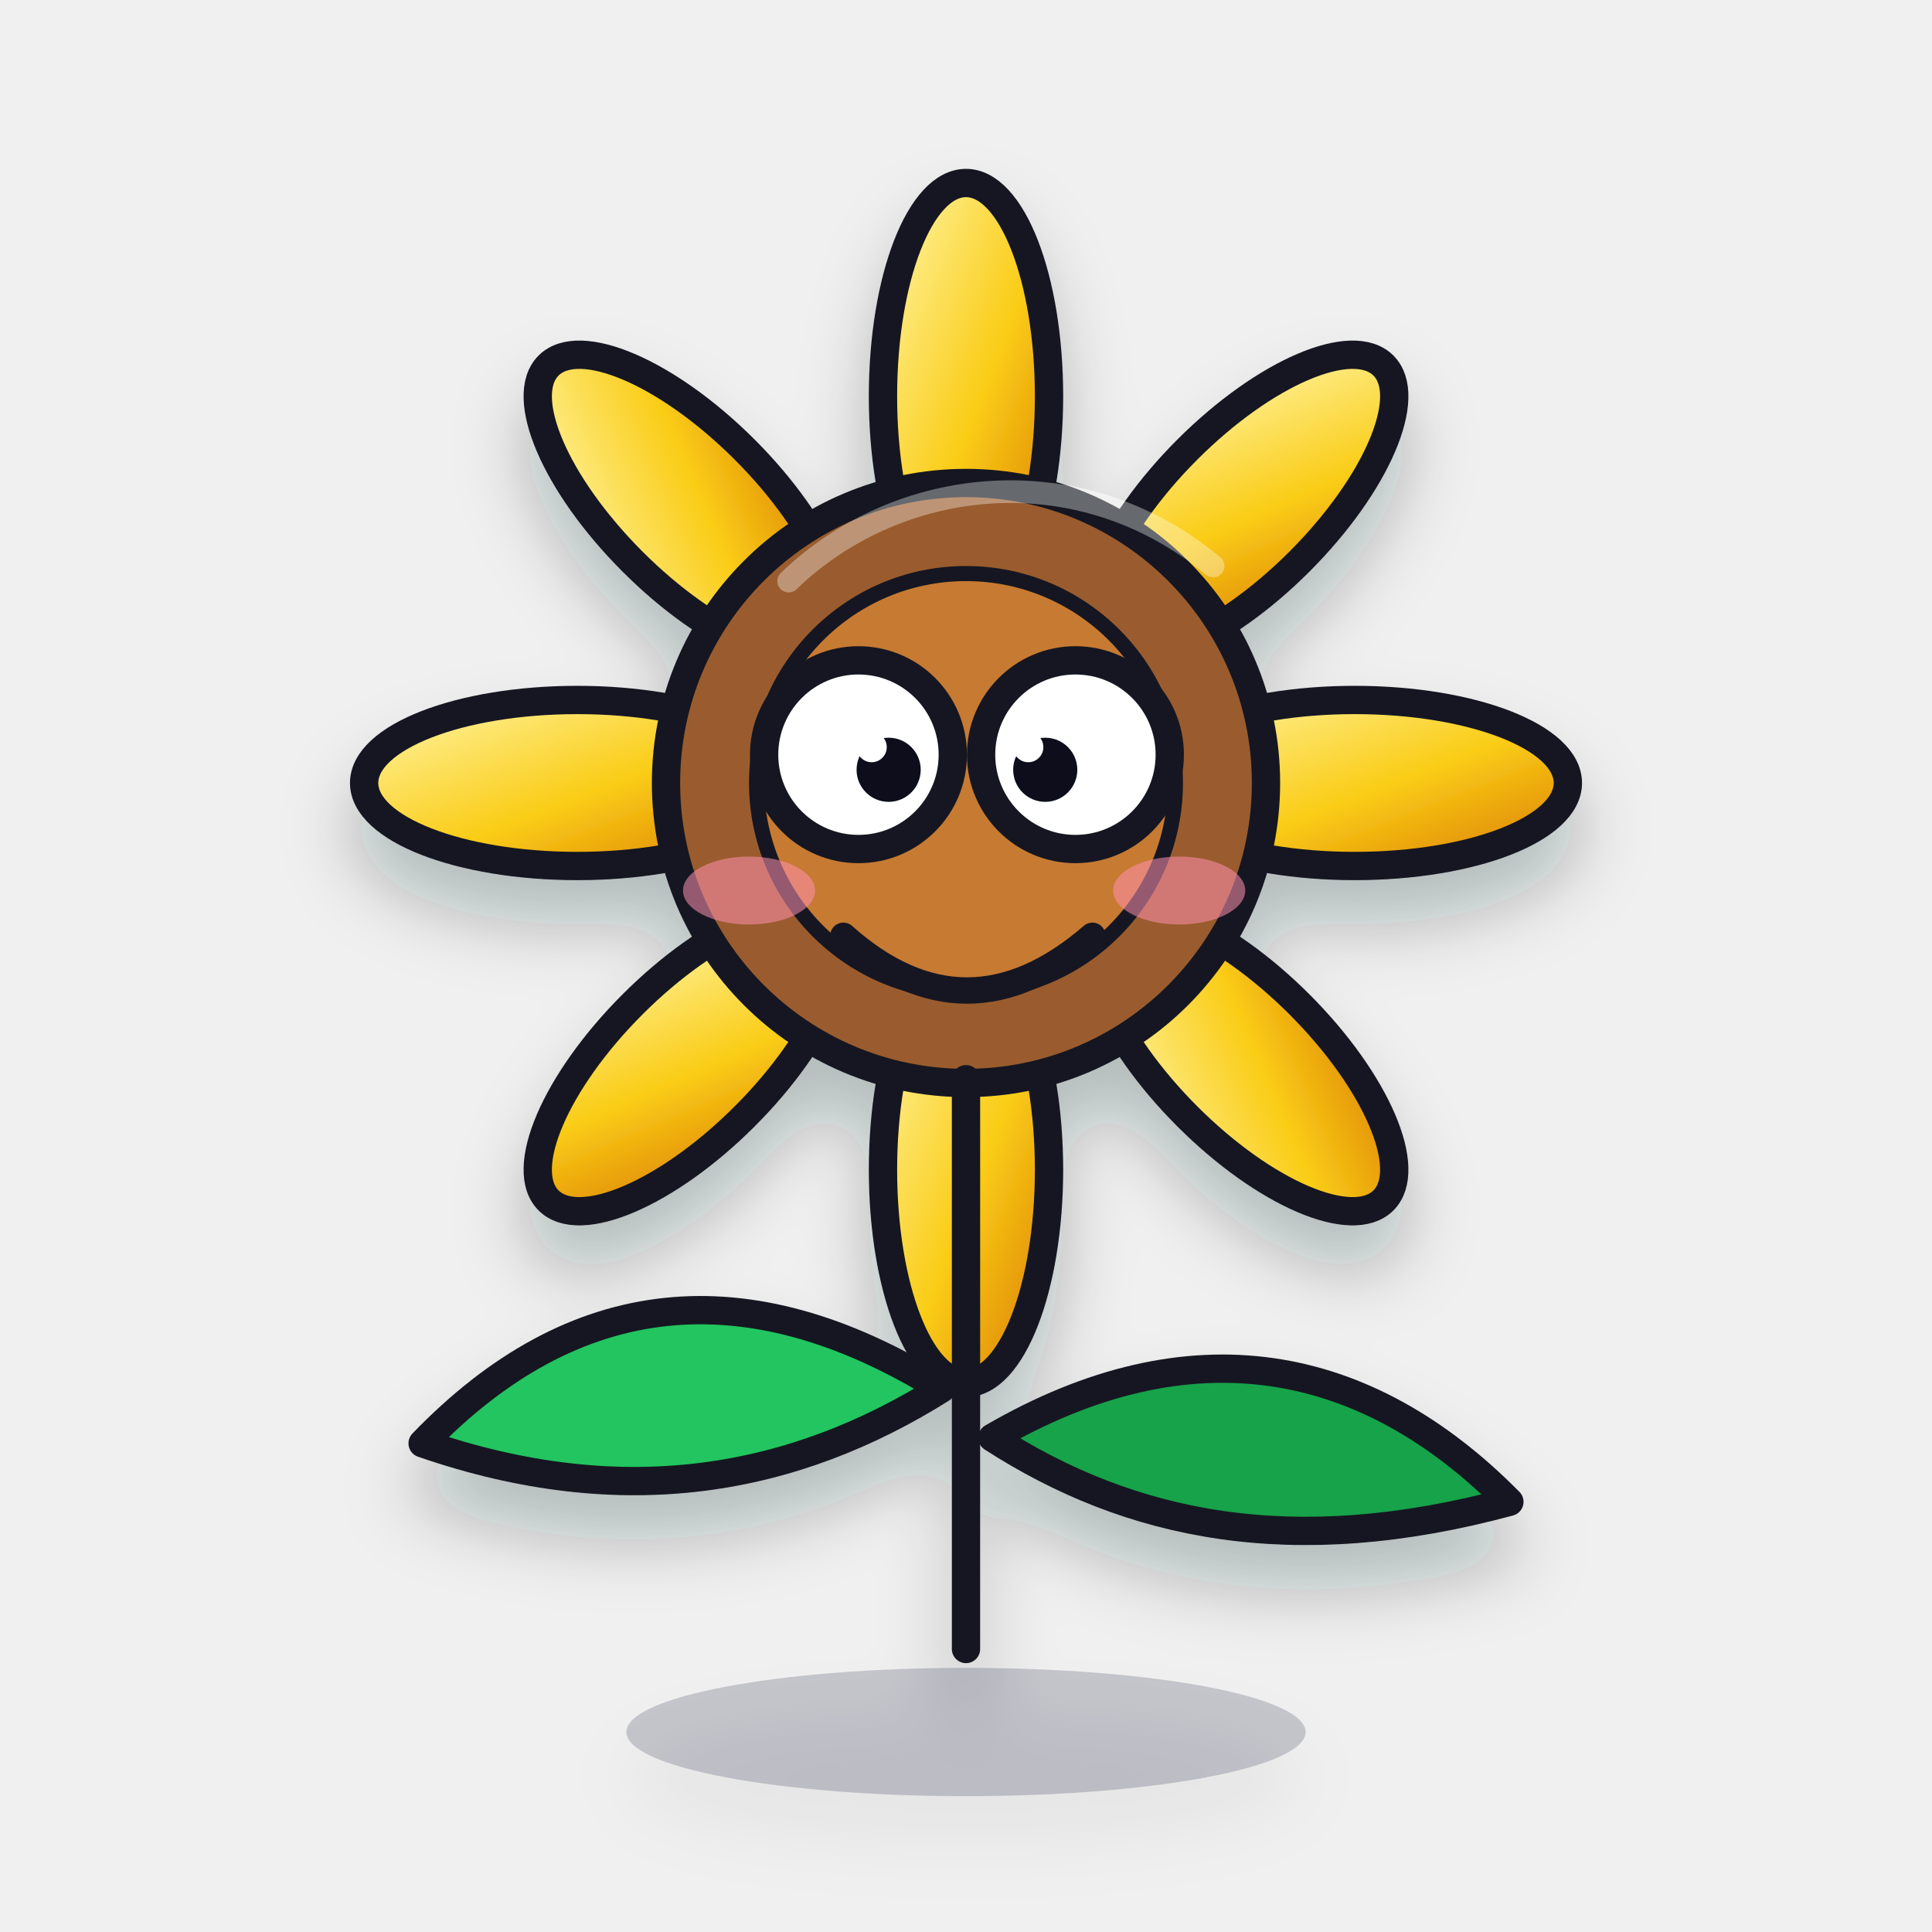
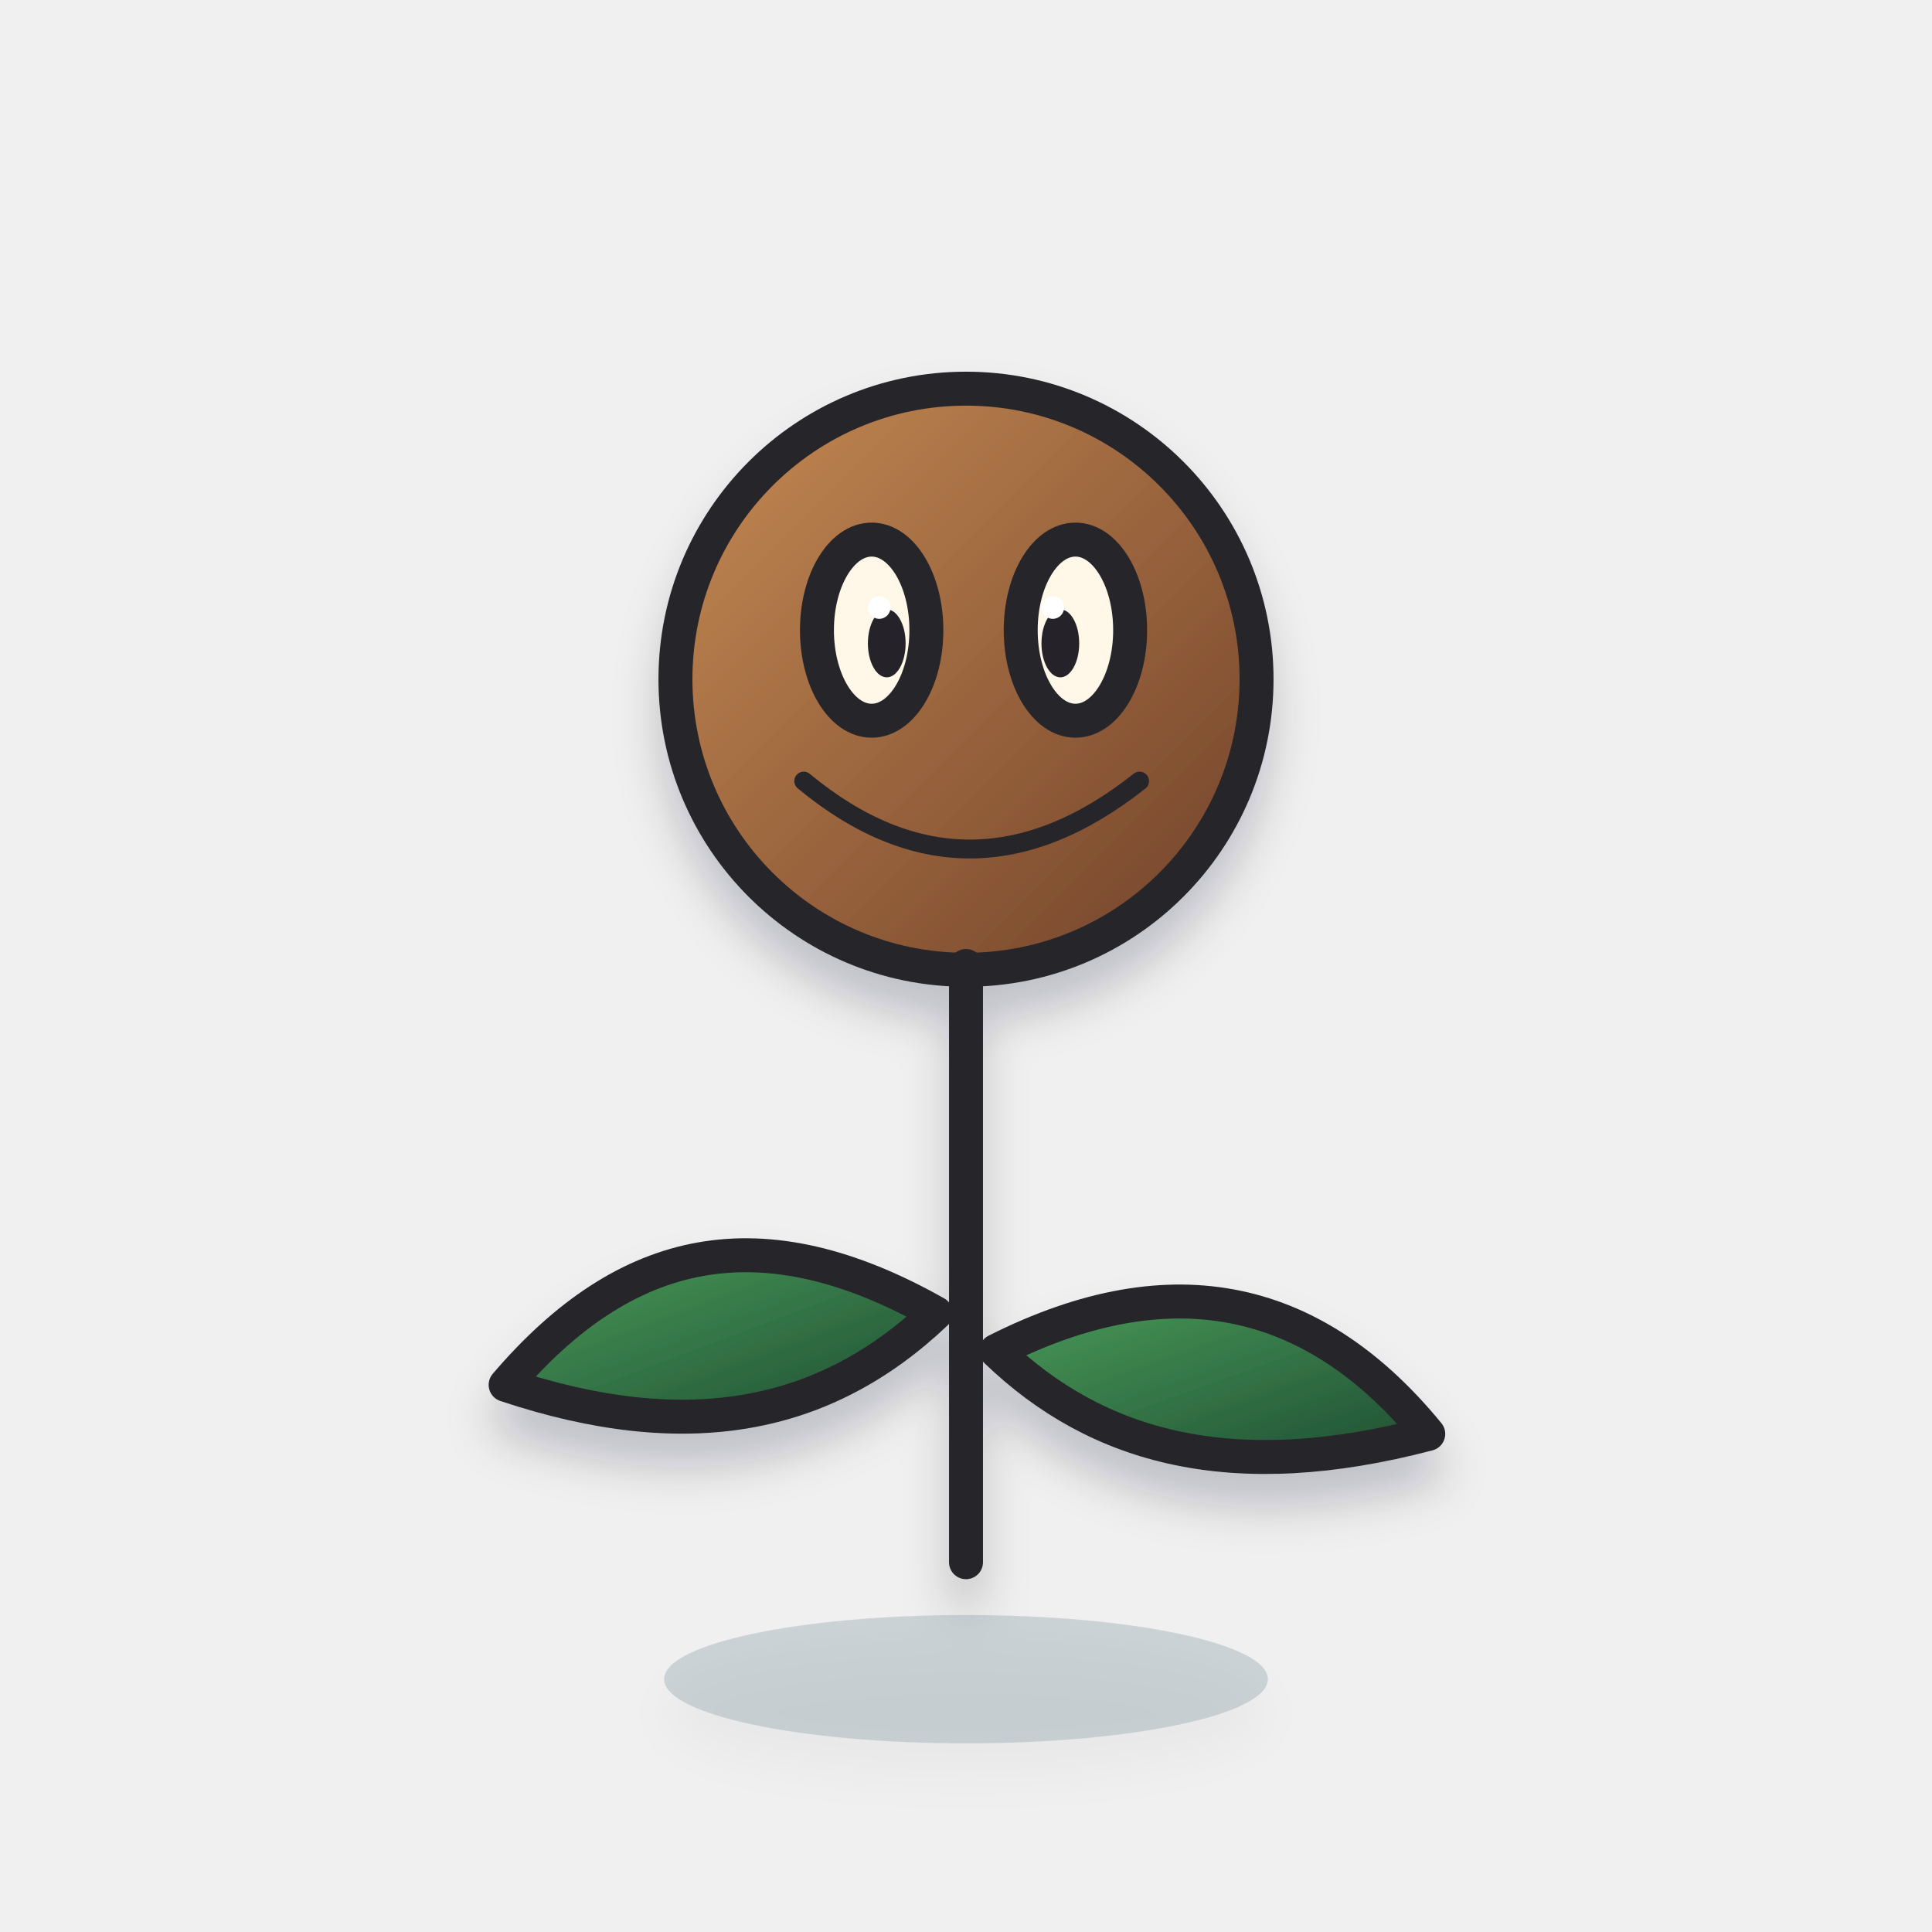
- <svg xmlns="http://www.w3.org/2000/svg" viewBox="0 0 1024 1024" role="img" aria-label="sunflower" class="chibi-no-bg premium-detail official-distinct-plant">
+ <svg xmlns="http://www.w3.org/2000/svg" viewBox="0 0 1024 1024" role="img" aria-label="sunflower" class="storybook-card-style v5-no-bg premium-detail">
  <defs>
-     <linearGradient id="green" x1="0" y1="0" x2="1" y2="1">
-       <stop offset="0" stop-color="#e4ff9e" />
-       <stop offset=".45" stop-color="#55db63" />
-       <stop offset="1" stop-color="#138243" />
+     <linearGradient id="gGreen" x1="0" y1="0" x2="1" y2="1">
+       <stop offset="0" stop-color="#c9e96b" />
+       <stop offset=".55" stop-color="#71b94d" />
+       <stop offset="1" stop-color="#2f6f38" />
    </linearGradient>
-     <linearGradient id="deepGreen" x1="0" y1="0" x2="1" y2="1">
-       <stop offset="0" stop-color="#58e27b" />
-       <stop offset="1" stop-color="#14532d" />
+     <linearGradient id="gDarkGreen" x1="0" y1="0" x2="1" y2="1">
+       <stop offset="0" stop-color="#4a9b5a" />
+       <stop offset="1" stop-color="#1e4e32" />
    </linearGradient>
-     <linearGradient id="sun" x1="0" y1="0" x2="1" y2="1">
-       <stop offset="0" stop-color="#fff7ad" />
-       <stop offset=".55" stop-color="#facc15" />
-       <stop offset="1" stop-color="#d97706" />
+     <linearGradient id="gYellow" x1="0" y1="0" x2="1" y2="1">
+       <stop offset="0" stop-color="#fff08b" />
+       <stop offset="1" stop-color="#d6a43b" />
    </linearGradient>
-     <linearGradient id="nut" x1="0" y1="0" x2="1" y2="1">
-       <stop offset="0" stop-color="#f5d08b" />
-       <stop offset=".55" stop-color="#b7791f" />
-       <stop offset="1" stop-color="#713f12" />
+     <linearGradient id="gBrown" x1="0" y1="0" x2="1" y2="1">
+       <stop offset="0" stop-color="#c78b54" />
+       <stop offset="1" stop-color="#6f4028" />
    </linearGradient>
-     <linearGradient id="fire" x1="0" y1="0" x2="1" y2="1">
-       <stop offset="0" stop-color="#fff7ad" />
-       <stop offset=".35" stop-color="#fb923c" />
-       <stop offset="1" stop-color="#b91c1c" />
+     <linearGradient id="gRed" x1="0" y1="0" x2="1" y2="1">
+       <stop offset="0" stop-color="#ffcf4c" />
+       <stop offset=".45" stop-color="#df4a42" />
+       <stop offset="1" stop-color="#7a2730" />
+     </linearGradient>
+     <linearGradient id="gZombie" x1="0" y1="0" x2="1" y2="1">
+       <stop offset="0" stop-color="#d4d0c6" />
+       <stop offset="1" stop-color="#6e7773" />
+     </linearGradient>
+     <linearGradient id="gCone" x1="0" y1="0" x2="0" y2="1">
+       <stop offset="0" stop-color="#ffc46a" />
+       <stop offset=".55" stop-color="#f36b21" />
+       <stop offset="1" stop-color="#9d3718" />
+     </linearGradient>
+     <linearGradient id="gMetal" x1="0" y1="0" x2="1" y2="1">
+       <stop offset="0" stop-color="#f1f5f9" />
+       <stop offset=".52" stop-color="#7d8997" />
+       <stop offset="1" stop-color="#2f3742" />
    </linearGradient>
    <filter id="shadow" x="-40%" y="-40%" width="180%" height="180%">
-       <feDropShadow dx="0" dy="24" stdDeviation="18" flood-color="#111827" flood-opacity=".25" />
+       <feDropShadow dx="0" dy="18" stdDeviation="12" flood-color="#111827" flood-opacity=".2" />
    </filter>
-     <filter id="glow" x="-80%" y="-80%" width="260%" height="260%">
-       <feGaussianBlur stdDeviation="13" result="b" />
-       <feMerge>
-         <feMergeNode in="b" />
-         <feMergeNode in="SourceGraphic" />
-       </feMerge>
-     </filter>
-     <style>.line{stroke:#141821;stroke-width:15;stroke-linecap:round;stroke-linejoin:round}.thin{stroke:#141821;stroke-width:8;stroke-linecap:round;stroke-linejoin:round}.soft{stroke:#fff;stroke-width:11;stroke-linecap:round;opacity:.45}.float{animation:bob 1.8s ease-in-out infinite alternate;transform-origin:512px 720px}.blink{animation:blink 3.4s infinite;transform-origin:center}.shine{animation:shine 1.2s ease-in-out infinite alternate}@keyframes bob{from{transform:translateY(7px)}to{transform:translateY(-8px)}}@keyframes blink{0%,92%,100%{transform:scaleY(1)}95%{transform:scaleY(.12)}}@keyframes shine{from{opacity:.55;transform:scale(.98)}to{opacity:1;transform:scale(1.04)}}</style>
+     <style>.line{stroke:#27252a;stroke-width:18;stroke-linecap:round;stroke-linejoin:round}.thin{stroke:#27252a;stroke-width:10;stroke-linecap:round;stroke-linejoin:round}.soft{stroke:#fff7e8;stroke-width:12;stroke-linecap:round;opacity:.38}.bob{animation:bob 2s ease-in-out infinite alternate;transform-origin:512px 780px}.run{animation:run 1.25s ease-in-out infinite alternate;transform-origin:512px 780px}.blink{animation:blink 3.5s infinite;transform-origin:center}@keyframes bob{from{transform:translateY(7px)}to{transform:translateY(-7px)}}@keyframes run{from{transform:translate(-6px,5px) rotate(-3deg)}to{transform:translate(7px,-6px) rotate(3deg)}}@keyframes blink{0%,92%,100%{transform:scaleY(1)}95%{transform:scaleY(.12)}} </style>
  </defs>
-   <g class="float" filter="url(#shadow)">
-     <ellipse cx="512" cy="918" rx="180" ry="34" fill="#0f172a" opacity=".18" />
-     <g class="shine" fill="url(#sun)">
-       <ellipse class="line" cx="512" cy="210" rx="44" ry="113" />
-       <ellipse class="line" cx="512" cy="620" rx="44" ry="113" />
-       <ellipse class="line" cx="306" cy="415" rx="113" ry="44" />
-       <ellipse class="line" cx="718" cy="415" rx="113" ry="44" />
-       <ellipse class="line" cx="365" cy="268" rx="42" ry="105" transform="rotate(-45 365 268)" />
-       <ellipse class="line" cx="659" cy="268" rx="42" ry="105" transform="rotate(45 659 268)" />
-       <ellipse class="line" cx="365" cy="562" rx="42" ry="105" transform="rotate(45 365 562)" />
-       <ellipse class="line" cx="659" cy="562" rx="42" ry="105" transform="rotate(-45 659 562)" />
+   <g class="bob" filter="url(#shadow)">
+     <ellipse cx="512" cy="890" rx="160" ry="34" fill="#1e293b" opacity=".15" />
+     <ellipse class="line" cx="512" cy="360" rx="52" ry="115" fill="url(#gYellow)" transform="rotate(0 512 360)" />
+     <ellipse class="line" cx="512" cy="360" rx="52" ry="115" fill="url(#gYellow)" transform="rotate(30 512 360)" />
+     <ellipse class="line" cx="512" cy="360" rx="52" ry="115" fill="url(#gYellow)" transform="rotate(60 512 360)" />
+     <ellipse class="line" cx="512" cy="360" rx="52" ry="115" fill="url(#gYellow)" transform="rotate(90 512 360)" />
+     <ellipse class="line" cx="512" cy="360" rx="52" ry="115" fill="url(#gYellow)" transform="rotate(120 512 360)" />
+     <ellipse class="line" cx="512" cy="360" rx="52" ry="115" fill="url(#gYellow)" transform="rotate(150 512 360)" />
+     <ellipse class="line" cx="512" cy="360" rx="52" ry="115" fill="url(#gYellow)" transform="rotate(180 512 360)" />
+     <ellipse class="line" cx="512" cy="360" rx="52" ry="115" fill="url(#gYellow)" transform="rotate(210 512 360)" />
+     <ellipse class="line" cx="512" cy="360" rx="52" ry="115" fill="url(#gYellow)" transform="rotate(240 512 360)" />
+     <ellipse class="line" cx="512" cy="360" rx="52" ry="115" fill="url(#gYellow)" transform="rotate(270 512 360)" />
+     <ellipse class="line" cx="512" cy="360" rx="52" ry="115" fill="url(#gYellow)" transform="rotate(300 512 360)" />
+     <ellipse class="line" cx="512" cy="360" rx="52" ry="115" fill="url(#gYellow)" transform="rotate(330 512 360)" />
+     <circle class="line" cx="512" cy="360" r="154" fill="url(#gBrown)" />
+     <g class="blink">
+       <ellipse class="line" cx="462" cy="334" rx="29" ry="48" fill="#fff8e8" />
+       <ellipse class="line" cx="570" cy="334" rx="29" ry="48" fill="#fff8e8" />
+       <ellipse cx="470" cy="341" rx="10" ry="18" fill="#26232a" />
+       <ellipse cx="562" cy="341" rx="10" ry="18" fill="#26232a" />
+       <circle cx="466" cy="322" r="6" fill="#fff" />
+       <circle cx="558" cy="322" r="6" fill="#fff" />
    </g>
-     <circle class="line" cx="512" cy="415" r="159" fill="#9a5c2d" />
-     <circle class="thin" cx="512" cy="415" r="111" fill="#c77a31" />
-     <g class="blink">
-       <circle class="line" cx="455" cy="400" r="50" fill="#fff" />
-       <circle class="line" cx="570" cy="400" r="50" fill="#fff" />
-       <circle cx="471" cy="408" r="17" fill="#07111f" />
-       <circle cx="554" cy="408" r="17" fill="#07111f" />
-       <circle cx="462" cy="396" r="8" fill="#fff" />
-       <circle cx="545" cy="396" r="8" fill="#fff" />
-     </g>
-     <ellipse cx="397" cy="472" rx="35" ry="18" fill="#ff8fb1" opacity=".55" />
-     <ellipse cx="625" cy="472" rx="35" ry="18" fill="#ff8fb1" opacity=".55" />
-     <path d="M447 496q65 58 132 0" fill="none" stroke="#171922" stroke-width="14" stroke-linecap="round" />
-     <path class="line" d="M512 572v302" stroke="#15803d" />
-     <path class="line" fill="#22c55e" d="M499 736c-103-64-195-54-275 29 107 37 197 20 275-29z" />
-     <path class="line" fill="#16a34a" d="M526 762c105-61 198-43 274 34-115 31-201 13-274-34z" />
-     <path class="shine" d="M418 308c58-56 154-67 225-8" fill="none" stroke="#fff" stroke-width="12" stroke-linecap="round" opacity=".35" />
+     <path class="thin" d="M426 414q87 72 178 0" fill="none" />
+     <path class="line" stroke="#356b3e" d="M512 512v316" />
+     <path class="line" fill="url(#gDarkGreen)" d="M496 696c-92-52-164-37-228 38 96 32 169 18 228-38z" />
+     <path class="line" fill="url(#gDarkGreen)" d="M528 716c95-48 170-28 229 44-103 27-175 8-229-44z" />
  </g>
</svg>
